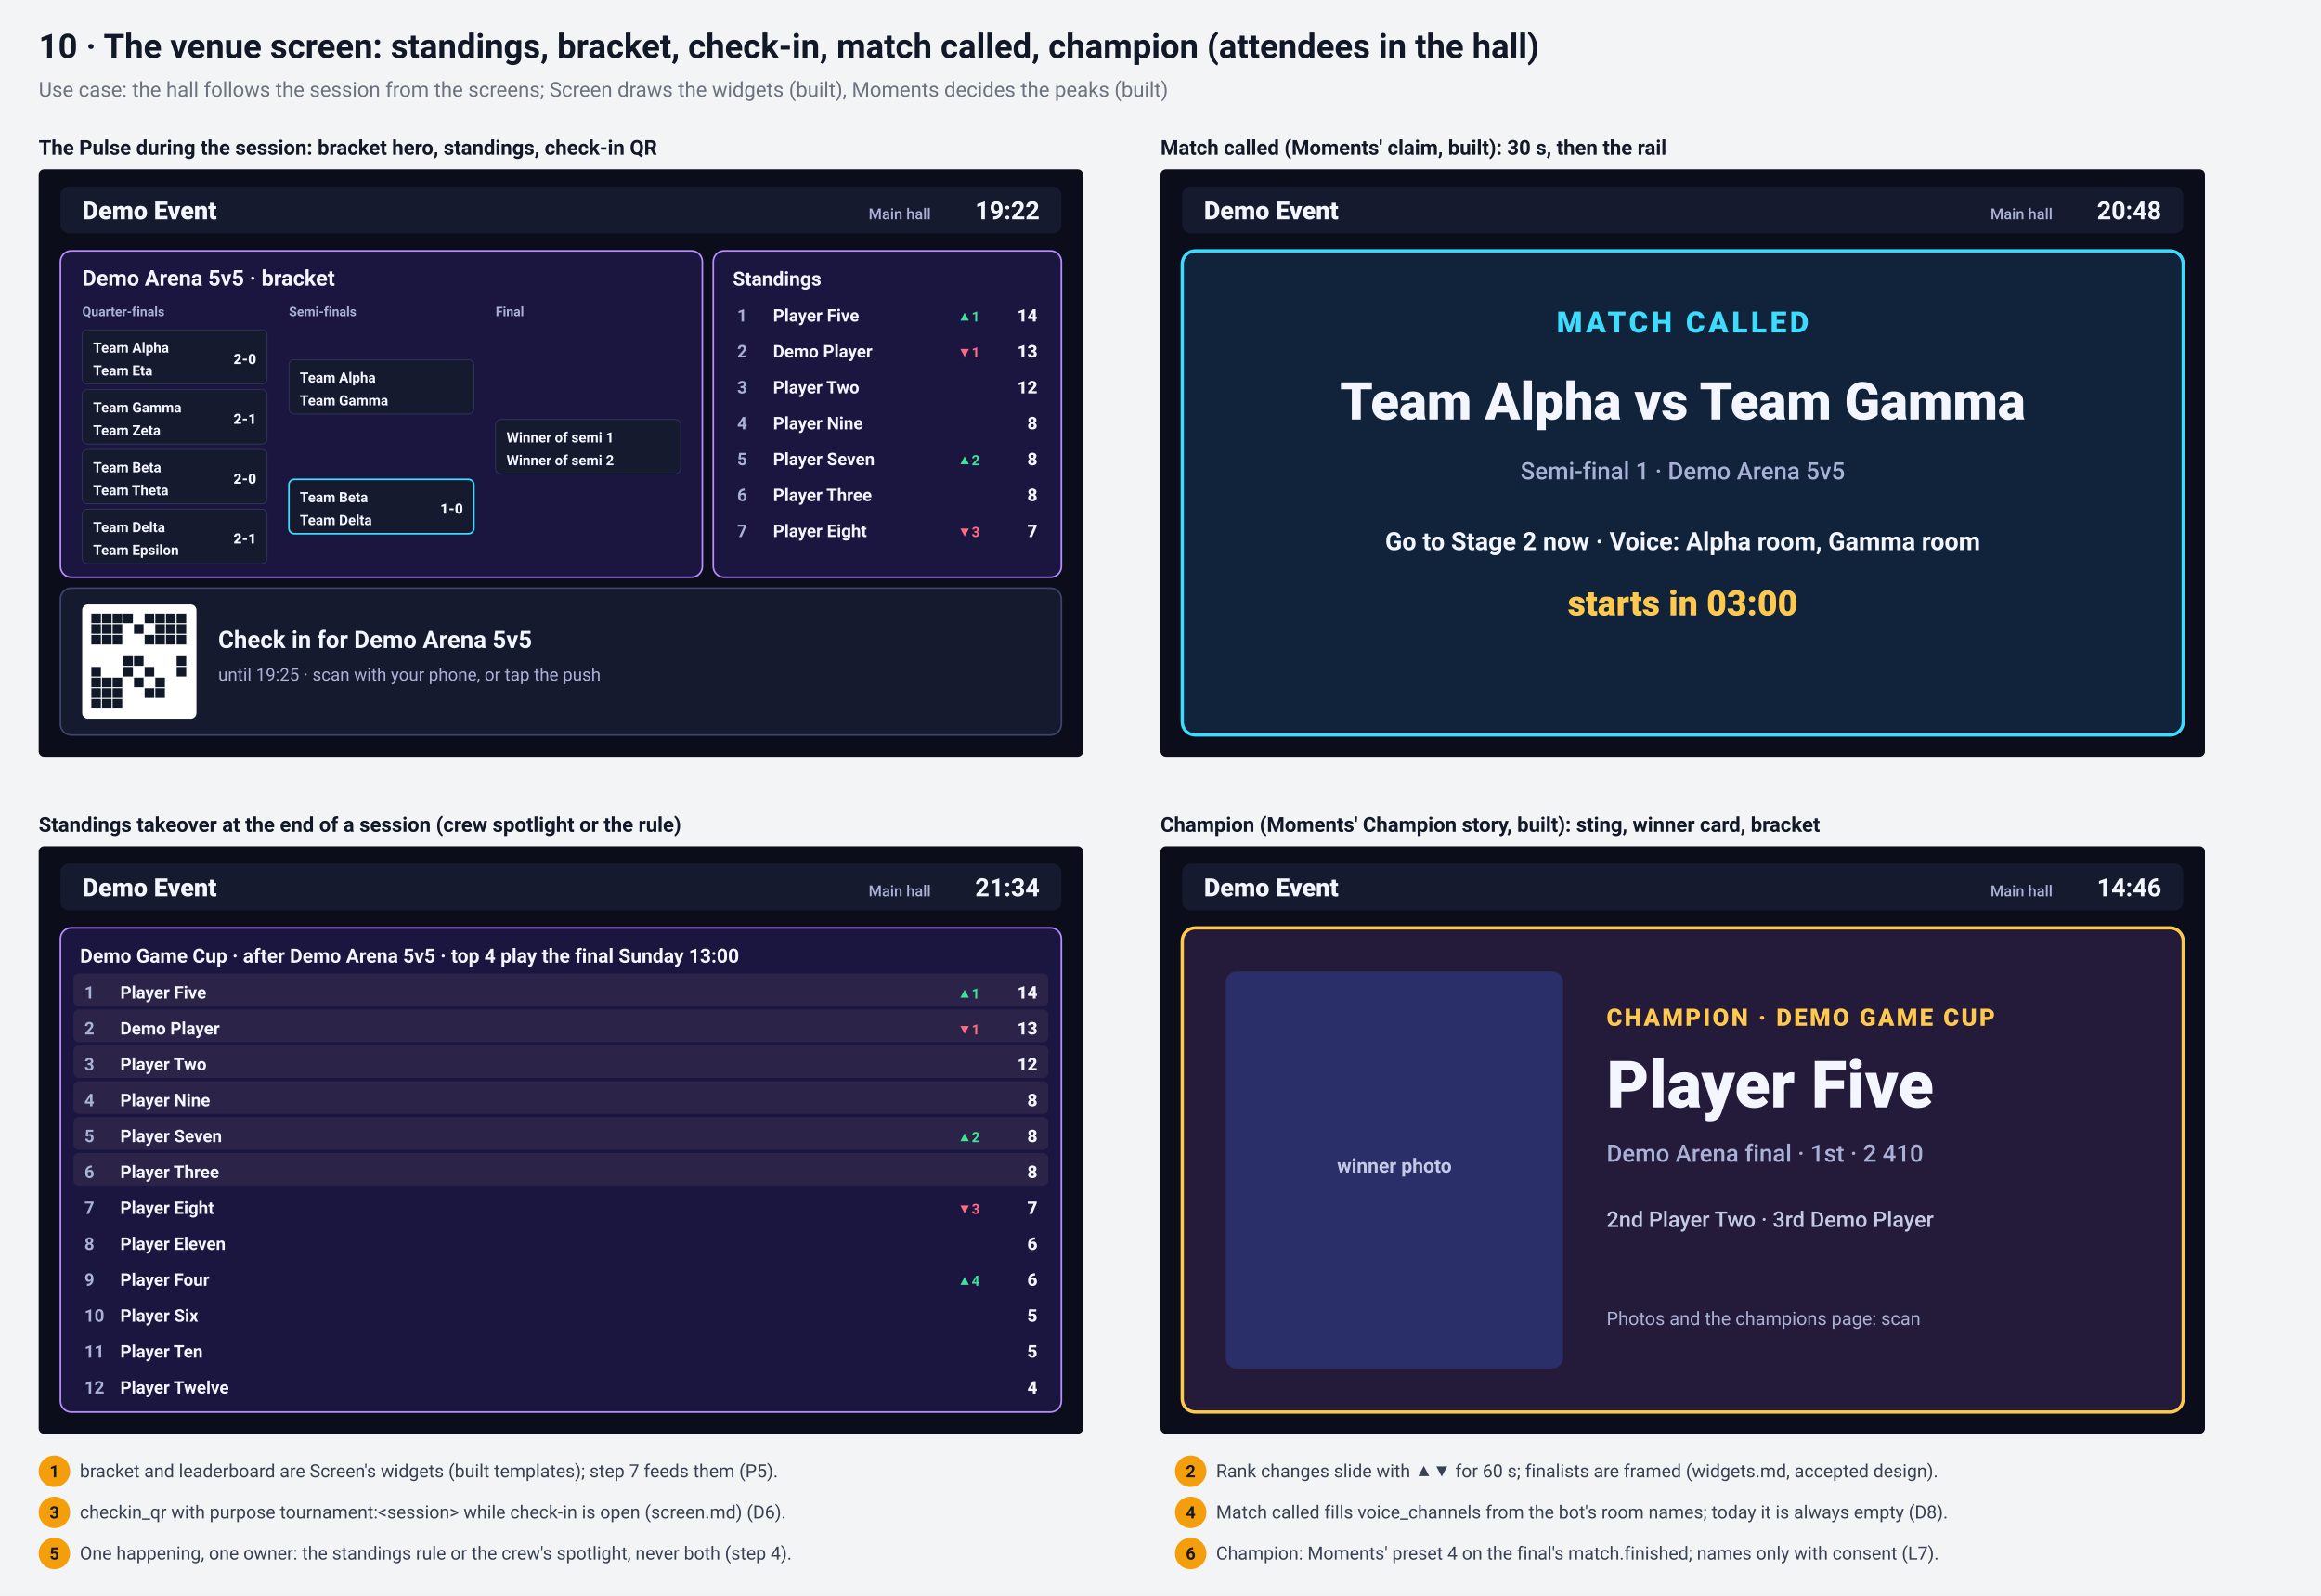
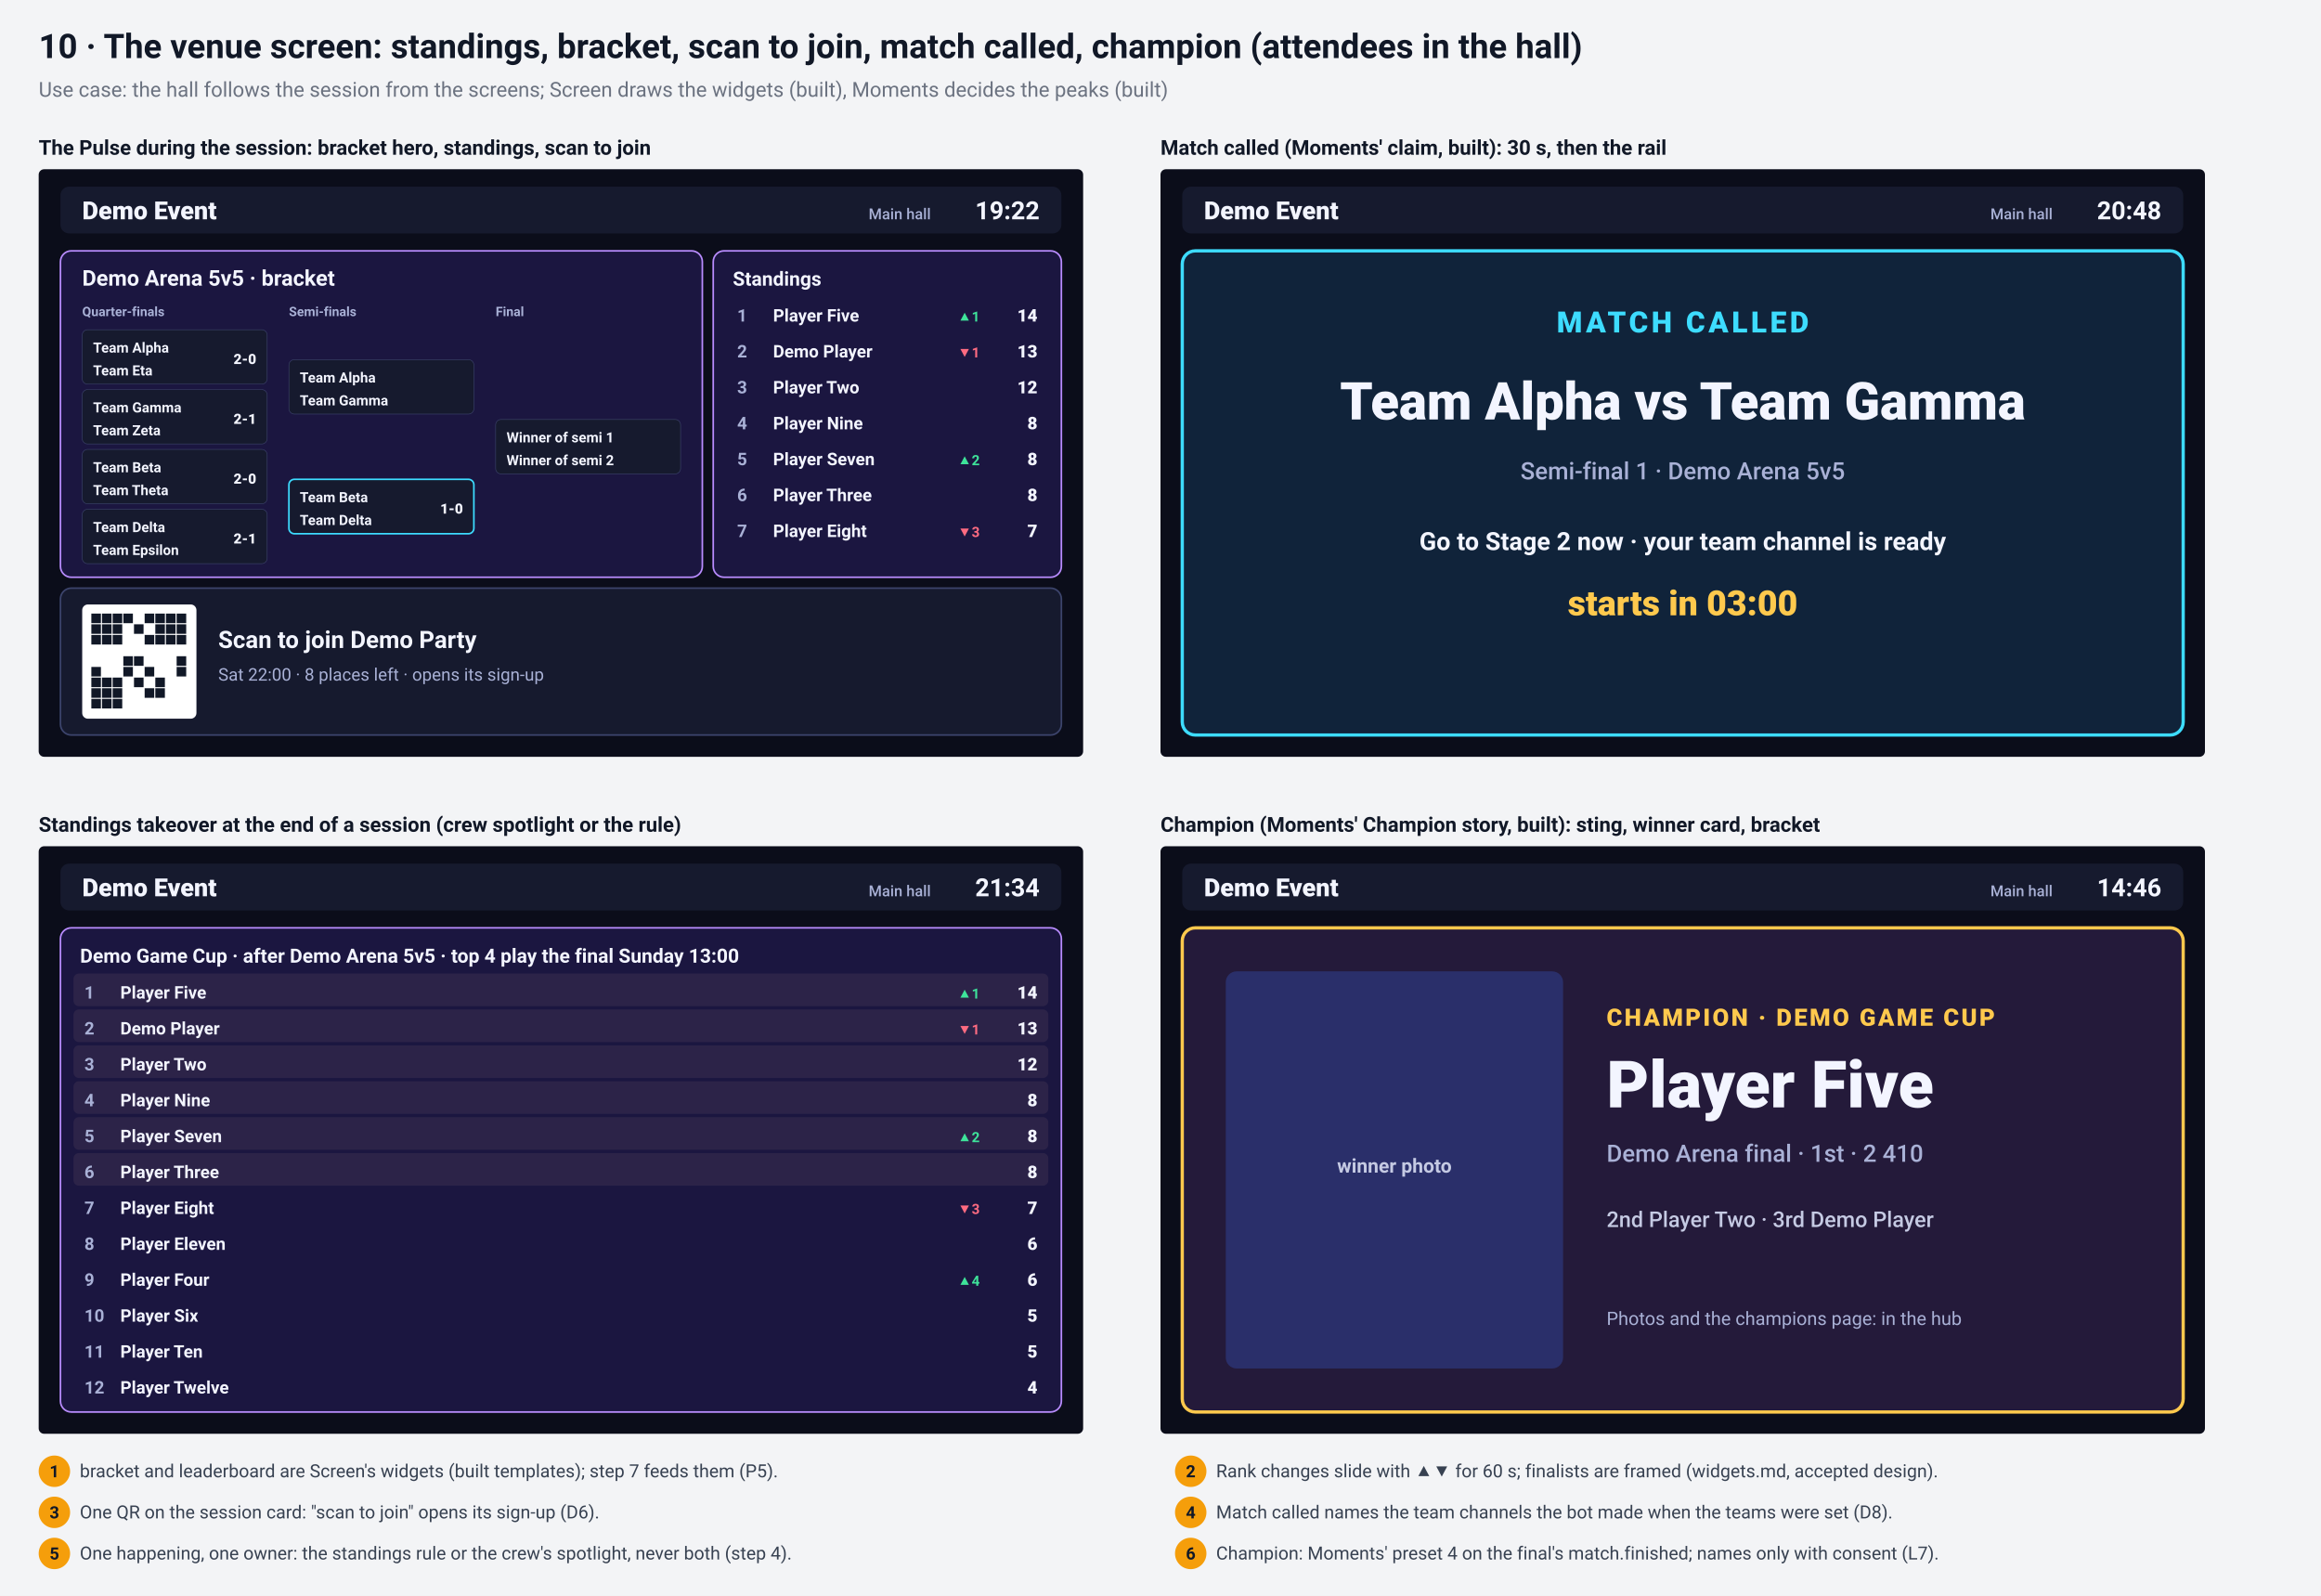
<svg xmlns="http://www.w3.org/2000/svg" viewBox="0 0 1920 1320" width="1920" height="1320" font-family="system-ui, -apple-system, 'Segoe UI', Roboto, Helvetica, Arial, sans-serif">
  <defs>
    <marker id="ah" viewBox="0 0 10 10" refX="9" refY="5" markerWidth="8" markerHeight="8" orient="auto-start-reverse">
      <path d="M0,0 L10,5 L0,10 z" fill="#6b7280" />
    </marker>
  </defs>
  <rect x="0.0" y="0.0" width="1920.0" height="1320.0" rx="0" fill="#f3f4f6" />
-   <text x="32.0" y="48.0" font-size="28" fill="#111827" font-weight="700" text-anchor="start" data-box="32.0 1888.0">10 · The venue screen: standings, bracket, check-in, match called, champion (attendees in the hall)</text>
+   <text x="32.0" y="48.0" font-size="28" fill="#111827" font-weight="700" text-anchor="start" data-box="32.0 1888.0">10 · The venue screen: standings, bracket, scan to join, match called, champion (attendees in the hall)</text>
  <text x="32.0" y="80.0" font-size="17" fill="#6b7280" font-weight="400" text-anchor="start" data-box="32.0 1888.0">Use case: the hall follows the session from the screens; Screen draws the widgets (built), Moments decides the peaks (built)</text>
-   <text x="32.0" y="128.0" font-size="17" fill="#111827" font-weight="700" text-anchor="start" data-box="32.0 896.0">The Pulse during the session: bracket hero, standings, check-in QR</text>
+   <text x="32.0" y="128.0" font-size="17" fill="#111827" font-weight="700" text-anchor="start" data-box="32.0 896.0">The Pulse during the session: bracket hero, standings, scan to join</text>
  <defs>
    <clipPath id="c1">
      <rect x="0" y="0" width="1920" height="1080" rx="10" />
    </clipPath>
  </defs>
  <g transform="translate(32.0,140.0) scale(0.45)">
    <g clip-path="url(#c1)">
      <rect x="0.0" y="0.0" width="1920.0" height="1080.0" rx="0" fill="#0b0d1a" />
      <rect x="40.0" y="32.0" width="1840.0" height="86.0" rx="16" fill="#161a2e" />
      <text x="80.0" y="92.0" font-size="46" fill="#f3f5ff" font-weight="800" text-anchor="start">Demo Event</text>
      <text x="1840.0" y="92.0" font-size="46" fill="#f3f5ff" font-weight="700" text-anchor="end">19:22</text>
      <text x="1640.0" y="92.0" font-size="28" fill="#a9b1d6" font-weight="500" text-anchor="end">Main hall</text>
      <rect x="40.0" y="150.0" width="1180.0" height="600.0" rx="20" fill="#1b1640" stroke="#b98cff" stroke-width="3" />
      <text x="80.0" y="214.0" font-size="40" fill="#f3f5ff" font-weight="700" text-anchor="start">Demo Arena 5v5 · bracket</text>
      <text x="80.0" y="270.0" font-size="24" fill="#a9b1d6" font-weight="600" text-anchor="start">Quarter-finals</text>
      <rect x="80.0" y="295.0" width="340.0" height="100.0" rx="10" fill="#161a2e" stroke="#3c446c" stroke-width="1" />
      <text x="100.0" y="337.0" font-size="26" fill="#f3f5ff" font-weight="600" text-anchor="start" data-box="100.0 360.0">Team Alpha</text>
      <text x="100.0" y="379.0" font-size="26" fill="#f3f5ff" font-weight="600" text-anchor="start" data-box="100.0 360.0">Team Eta</text>
      <text x="400.0" y="358.0" font-size="26" fill="#f3f5ff" font-weight="800" text-anchor="end">2-0</text>
      <rect x="80.0" y="405.0" width="340.0" height="100.0" rx="10" fill="#161a2e" stroke="#3c446c" stroke-width="1" />
      <text x="100.0" y="447.0" font-size="26" fill="#f3f5ff" font-weight="600" text-anchor="start" data-box="100.0 360.0">Team Gamma</text>
      <text x="100.0" y="489.0" font-size="26" fill="#f3f5ff" font-weight="600" text-anchor="start" data-box="100.0 360.0">Team Zeta</text>
      <text x="400.0" y="468.0" font-size="26" fill="#f3f5ff" font-weight="800" text-anchor="end">2-1</text>
      <rect x="80.0" y="515.0" width="340.0" height="100.0" rx="10" fill="#161a2e" stroke="#3c446c" stroke-width="1" />
      <text x="100.0" y="557.0" font-size="26" fill="#f3f5ff" font-weight="600" text-anchor="start" data-box="100.0 360.0">Team Beta</text>
      <text x="100.0" y="599.0" font-size="26" fill="#f3f5ff" font-weight="600" text-anchor="start" data-box="100.0 360.0">Team Theta</text>
      <text x="400.0" y="578.0" font-size="26" fill="#f3f5ff" font-weight="800" text-anchor="end">2-0</text>
      <rect x="80.0" y="625.0" width="340.0" height="100.0" rx="10" fill="#161a2e" stroke="#3c446c" stroke-width="1" />
      <text x="100.0" y="667.0" font-size="26" fill="#f3f5ff" font-weight="600" text-anchor="start" data-box="100.0 360.0">Team Delta</text>
      <text x="100.0" y="709.0" font-size="26" fill="#f3f5ff" font-weight="600" text-anchor="start" data-box="100.0 360.0">Team Epsilon</text>
      <text x="400.0" y="688.0" font-size="26" fill="#f3f5ff" font-weight="800" text-anchor="end">2-1</text>
      <text x="460.0" y="270.0" font-size="24" fill="#a9b1d6" font-weight="600" text-anchor="start">Semi-finals</text>
      <rect x="460.0" y="350.0" width="340.0" height="100.0" rx="10" fill="#161a2e" stroke="#3c446c" stroke-width="1" />
      <text x="480.0" y="392.0" font-size="26" fill="#f3f5ff" font-weight="600" text-anchor="start" data-box="480.0 740.0">Team Alpha</text>
      <text x="480.0" y="434.0" font-size="26" fill="#f3f5ff" font-weight="600" text-anchor="start" data-box="480.0 740.0">Team Gamma</text>
      <rect x="460.0" y="570.0" width="340.0" height="100.0" rx="10" fill="#161a2e" stroke="#3ddcff" stroke-width="3" />
      <text x="480.0" y="612.0" font-size="26" fill="#f3f5ff" font-weight="600" text-anchor="start" data-box="480.0 740.0">Team Beta</text>
      <text x="480.0" y="654.0" font-size="26" fill="#f3f5ff" font-weight="600" text-anchor="start" data-box="480.0 740.0">Team Delta</text>
      <text x="780.0" y="633.0" font-size="26" fill="#f3f5ff" font-weight="800" text-anchor="end">1-0</text>
      <text x="840.0" y="270.0" font-size="24" fill="#a9b1d6" font-weight="600" text-anchor="start">Final</text>
      <rect x="840.0" y="460.0" width="340.0" height="100.0" rx="10" fill="#161a2e" stroke="#3c446c" stroke-width="1" />
      <text x="860.0" y="502.0" font-size="26" fill="#f3f5ff" font-weight="600" text-anchor="start" data-box="860.0 1120.0">Winner of semi 1</text>
      <text x="860.0" y="544.0" font-size="26" fill="#f3f5ff" font-weight="600" text-anchor="start" data-box="860.0 1120.0">Winner of semi 2</text>
      <rect x="1240.0" y="150.0" width="640.0" height="600.0" rx="20" fill="#1b1640" stroke="#b98cff" stroke-width="3" />
      <text x="1276.0" y="214.0" font-size="36" fill="#f3f5ff" font-weight="700" text-anchor="start" data-box="1276.0 1844.0">Standings</text>
      <text x="1284.0" y="280.0" font-size="32" fill="#a9b1d6" font-weight="700" text-anchor="start">1</text>
      <text x="1350.0" y="280.0" font-size="32" fill="#f3f5ff" font-weight="600" text-anchor="start" data-box="1350.0 1660.0">Player Five</text>
      <text x="1730.0" y="280.0" font-size="26" fill="#3ee39a" font-weight="700" text-anchor="end">▲1</text>
      <text x="1836.0" y="280.0" font-size="32" fill="#f3f5ff" font-weight="800" text-anchor="end">14</text>
      <text x="1284.0" y="346.0" font-size="32" fill="#a9b1d6" font-weight="700" text-anchor="start">2</text>
      <text x="1350.0" y="346.0" font-size="32" fill="#f3f5ff" font-weight="600" text-anchor="start" data-box="1350.0 1660.0">Demo Player</text>
      <text x="1730.0" y="346.0" font-size="26" fill="#ff6b81" font-weight="700" text-anchor="end">▼1</text>
      <text x="1836.0" y="346.0" font-size="32" fill="#f3f5ff" font-weight="800" text-anchor="end">13</text>
      <text x="1284.0" y="412.0" font-size="32" fill="#a9b1d6" font-weight="700" text-anchor="start">3</text>
      <text x="1350.0" y="412.0" font-size="32" fill="#f3f5ff" font-weight="600" text-anchor="start" data-box="1350.0 1660.0">Player Two</text>
      <text x="1836.0" y="412.0" font-size="32" fill="#f3f5ff" font-weight="800" text-anchor="end">12</text>
      <text x="1284.0" y="478.0" font-size="32" fill="#a9b1d6" font-weight="700" text-anchor="start">4</text>
      <text x="1350.0" y="478.0" font-size="32" fill="#f3f5ff" font-weight="600" text-anchor="start" data-box="1350.0 1660.0">Player Nine</text>
      <text x="1836.0" y="478.0" font-size="32" fill="#f3f5ff" font-weight="800" text-anchor="end">8</text>
      <text x="1284.0" y="544.0" font-size="32" fill="#a9b1d6" font-weight="700" text-anchor="start">5</text>
      <text x="1350.0" y="544.0" font-size="32" fill="#f3f5ff" font-weight="600" text-anchor="start" data-box="1350.0 1660.0">Player Seven</text>
      <text x="1730.0" y="544.0" font-size="26" fill="#3ee39a" font-weight="700" text-anchor="end">▲2</text>
      <text x="1836.0" y="544.0" font-size="32" fill="#f3f5ff" font-weight="800" text-anchor="end">8</text>
      <text x="1284.0" y="610.0" font-size="32" fill="#a9b1d6" font-weight="700" text-anchor="start">6</text>
      <text x="1350.0" y="610.0" font-size="32" fill="#f3f5ff" font-weight="600" text-anchor="start" data-box="1350.0 1660.0">Player Three</text>
      <text x="1836.0" y="610.0" font-size="32" fill="#f3f5ff" font-weight="800" text-anchor="end">8</text>
      <text x="1284.0" y="676.0" font-size="32" fill="#a9b1d6" font-weight="700" text-anchor="start">7</text>
      <text x="1350.0" y="676.0" font-size="32" fill="#f3f5ff" font-weight="600" text-anchor="start" data-box="1350.0 1660.0">Player Eight</text>
      <text x="1730.0" y="676.0" font-size="26" fill="#ff6b81" font-weight="700" text-anchor="end">▼3</text>
      <text x="1836.0" y="676.0" font-size="32" fill="#f3f5ff" font-weight="800" text-anchor="end">7</text>
      <rect x="40.0" y="770.0" width="1840.0" height="270.0" rx="20" fill="#161a2e" stroke="#3c446c" stroke-width="3" />
      <rect x="80.0" y="800.0" width="210.0" height="210.0" rx="10.5" fill="#ffffff" />
      <rect x="96.8" y="816.8" width="17.6" height="17.6" rx="0" fill="#111827" />
      <rect x="96.8" y="836.4" width="17.6" height="17.6" rx="0" fill="#111827" />
      <rect x="96.8" y="856.0" width="17.6" height="17.6" rx="0" fill="#111827" />
      <rect x="96.8" y="914.8" width="17.6" height="17.6" rx="0" fill="#111827" />
      <rect x="96.8" y="934.4" width="17.6" height="17.6" rx="0" fill="#111827" />
      <rect x="96.8" y="954.0" width="17.6" height="17.6" rx="0" fill="#111827" />
      <rect x="96.8" y="973.6" width="17.6" height="17.6" rx="0" fill="#111827" />
      <rect x="116.4" y="816.8" width="17.6" height="17.6" rx="0" fill="#111827" />
      <rect x="116.4" y="836.4" width="17.6" height="17.6" rx="0" fill="#111827" />
      <rect x="116.4" y="856.0" width="17.6" height="17.6" rx="0" fill="#111827" />
      <rect x="116.4" y="934.4" width="17.6" height="17.6" rx="0" fill="#111827" />
      <rect x="116.4" y="954.0" width="17.6" height="17.6" rx="0" fill="#111827" />
      <rect x="116.4" y="973.6" width="17.6" height="17.6" rx="0" fill="#111827" />
      <rect x="136.0" y="816.8" width="17.6" height="17.6" rx="0" fill="#111827" />
      <rect x="136.0" y="836.4" width="17.6" height="17.6" rx="0" fill="#111827" />
      <rect x="136.0" y="856.0" width="17.6" height="17.6" rx="0" fill="#111827" />
      <rect x="136.0" y="934.4" width="17.6" height="17.6" rx="0" fill="#111827" />
      <rect x="136.0" y="954.0" width="17.6" height="17.6" rx="0" fill="#111827" />
      <rect x="136.0" y="973.6" width="17.6" height="17.6" rx="0" fill="#111827" />
      <rect x="155.6" y="816.8" width="17.6" height="17.6" rx="0" fill="#111827" />
      <rect x="155.6" y="895.2" width="17.6" height="17.6" rx="0" fill="#111827" />
      <rect x="155.6" y="914.8" width="17.6" height="17.6" rx="0" fill="#111827" />
      <rect x="175.2" y="836.4" width="17.6" height="17.6" rx="0" fill="#111827" />
      <rect x="175.2" y="895.2" width="17.6" height="17.6" rx="0" fill="#111827" />
      <rect x="175.2" y="934.4" width="17.6" height="17.6" rx="0" fill="#111827" />
      <rect x="194.8" y="816.8" width="17.6" height="17.6" rx="0" fill="#111827" />
      <rect x="194.8" y="856.0" width="17.6" height="17.6" rx="0" fill="#111827" />
      <rect x="194.8" y="914.8" width="17.6" height="17.6" rx="0" fill="#111827" />
      <rect x="194.8" y="954.0" width="17.6" height="17.6" rx="0" fill="#111827" />
      <rect x="214.4" y="816.8" width="17.6" height="17.6" rx="0" fill="#111827" />
      <rect x="214.4" y="836.4" width="17.6" height="17.6" rx="0" fill="#111827" />
      <rect x="214.4" y="856.0" width="17.6" height="17.6" rx="0" fill="#111827" />
      <rect x="214.4" y="934.4" width="17.6" height="17.6" rx="0" fill="#111827" />
      <rect x="214.4" y="954.0" width="17.6" height="17.6" rx="0" fill="#111827" />
      <rect x="234.0" y="816.8" width="17.6" height="17.6" rx="0" fill="#111827" />
      <rect x="234.0" y="836.4" width="17.6" height="17.6" rx="0" fill="#111827" />
      <rect x="234.0" y="856.0" width="17.6" height="17.6" rx="0" fill="#111827" />
      <rect x="253.6" y="816.8" width="17.6" height="17.6" rx="0" fill="#111827" />
      <rect x="253.6" y="836.4" width="17.6" height="17.6" rx="0" fill="#111827" />
      <rect x="253.6" y="856.0" width="17.6" height="17.6" rx="0" fill="#111827" />
      <rect x="253.6" y="895.2" width="17.6" height="17.6" rx="0" fill="#111827" />
      <rect x="253.6" y="914.8" width="17.6" height="17.6" rx="0" fill="#111827" />
-       <text x="330.0" y="880.0" font-size="44" fill="#f3f5ff" font-weight="700" text-anchor="start">Check in for Demo Arena 5v5</text>
-       <text x="330.0" y="940.0" font-size="32" fill="#a9b1d6" font-weight="400" text-anchor="start">until 19:25 · scan with your phone, or tap the push</text>
+       <text x="330.0" y="880.0" font-size="44" fill="#f3f5ff" font-weight="700" text-anchor="start">Scan to join Demo Party</text>
+       <text x="330.0" y="940.0" font-size="32" fill="#a9b1d6" font-weight="400" text-anchor="start">Sat 22:00 · 8 places left · opens its sign-up</text>
    </g>
  </g>
  <text x="960.0" y="128.0" font-size="17" fill="#111827" font-weight="700" text-anchor="start" data-box="960.0 1824.0">Match called (Moments' claim, built): 30 s, then the rail</text>
  <defs>
    <clipPath id="c2">
      <rect x="0" y="0" width="1920" height="1080" rx="10" />
    </clipPath>
  </defs>
  <g transform="translate(960.0,140.0) scale(0.45)">
    <g clip-path="url(#c2)">
      <rect x="0.0" y="0.0" width="1920.0" height="1080.0" rx="0" fill="#0b0d1a" />
      <rect x="40.0" y="32.0" width="1840.0" height="86.0" rx="16" fill="#161a2e" />
      <text x="80.0" y="92.0" font-size="46" fill="#f3f5ff" font-weight="800" text-anchor="start">Demo Event</text>
      <text x="1840.0" y="92.0" font-size="46" fill="#f3f5ff" font-weight="700" text-anchor="end">20:48</text>
      <text x="1640.0" y="92.0" font-size="28" fill="#a9b1d6" font-weight="500" text-anchor="end">Main hall</text>
      <rect x="40.0" y="150.0" width="1840.0" height="890.0" rx="24" fill="#10233a" stroke="#3ddcff" stroke-width="6" />
      <text x="960.0" y="300.0" font-size="54" fill="#3ddcff" font-weight="800" text-anchor="middle" letter-spacing="6">MATCH CALLED</text>
      <text x="960.0" y="460.0" font-size="96" fill="#f3f5ff" font-weight="800" text-anchor="middle">Team Alpha  vs  Team Gamma</text>
      <text x="960.0" y="570.0" font-size="44" fill="#a9b1d6" font-weight="500" text-anchor="middle">Semi-final 1 · Demo Arena 5v5</text>
-       <text x="960.0" y="700.0" font-size="46" fill="#f3f5ff" font-weight="600" text-anchor="middle">Go to Stage 2 now · Voice: Alpha room, Gamma room</text>
+       <text x="960.0" y="700.0" font-size="46" fill="#f3f5ff" font-weight="600" text-anchor="middle">Go to Stage 2 now · your team channel is ready</text>
      <text x="960.0" y="820.0" font-size="64" fill="#ffc94d" font-weight="800" text-anchor="middle">starts in 03:00</text>
    </g>
  </g>
  <text x="32.0" y="688.0" font-size="17" fill="#111827" font-weight="700" text-anchor="start" data-box="32.0 896.0">Standings takeover at the end of a session (crew spotlight or the rule)</text>
  <defs>
    <clipPath id="c3">
      <rect x="0" y="0" width="1920" height="1080" rx="10" />
    </clipPath>
  </defs>
  <g transform="translate(32.0,700.0) scale(0.45)">
    <g clip-path="url(#c3)">
      <rect x="0.0" y="0.0" width="1920.0" height="1080.0" rx="0" fill="#0b0d1a" />
      <rect x="40.0" y="32.0" width="1840.0" height="86.0" rx="16" fill="#161a2e" />
      <text x="80.0" y="92.0" font-size="46" fill="#f3f5ff" font-weight="800" text-anchor="start">Demo Event</text>
      <text x="1840.0" y="92.0" font-size="46" fill="#f3f5ff" font-weight="700" text-anchor="end">21:34</text>
      <text x="1640.0" y="92.0" font-size="28" fill="#a9b1d6" font-weight="500" text-anchor="end">Main hall</text>
      <rect x="40.0" y="150.0" width="1840.0" height="890.0" rx="20" fill="#1b1640" stroke="#b98cff" stroke-width="3" />
      <text x="76.0" y="214.0" font-size="36" fill="#f3f5ff" font-weight="700" text-anchor="start" data-box="76.0 1844.0">Demo Game Cup · after Demo Arena 5v5 · top 4 play the final Sunday 13:00</text>
      <rect x="64.0" y="234.0" width="1792.0" height="60.0" rx="10" fill="#2c2348" />
      <text x="84.0" y="280.0" font-size="32" fill="#a9b1d6" font-weight="700" text-anchor="start">1</text>
      <text x="150.0" y="280.0" font-size="32" fill="#f3f5ff" font-weight="600" text-anchor="start" data-box="150.0 1660.0">Player Five</text>
      <text x="1730.0" y="280.0" font-size="26" fill="#3ee39a" font-weight="700" text-anchor="end">▲1</text>
      <text x="1836.0" y="280.0" font-size="32" fill="#f3f5ff" font-weight="800" text-anchor="end">14</text>
      <rect x="64.0" y="300.0" width="1792.0" height="60.0" rx="10" fill="#2c2348" />
      <text x="84.0" y="346.0" font-size="32" fill="#a9b1d6" font-weight="700" text-anchor="start">2</text>
      <text x="150.0" y="346.0" font-size="32" fill="#f3f5ff" font-weight="600" text-anchor="start" data-box="150.0 1660.0">Demo Player</text>
      <text x="1730.0" y="346.0" font-size="26" fill="#ff6b81" font-weight="700" text-anchor="end">▼1</text>
      <text x="1836.0" y="346.0" font-size="32" fill="#f3f5ff" font-weight="800" text-anchor="end">13</text>
      <rect x="64.0" y="366.0" width="1792.0" height="60.0" rx="10" fill="#2c2348" />
      <text x="84.0" y="412.0" font-size="32" fill="#a9b1d6" font-weight="700" text-anchor="start">3</text>
      <text x="150.0" y="412.0" font-size="32" fill="#f3f5ff" font-weight="600" text-anchor="start" data-box="150.0 1660.0">Player Two</text>
      <text x="1836.0" y="412.0" font-size="32" fill="#f3f5ff" font-weight="800" text-anchor="end">12</text>
      <rect x="64.0" y="432.0" width="1792.0" height="60.0" rx="10" fill="#2c2348" />
      <text x="84.0" y="478.0" font-size="32" fill="#a9b1d6" font-weight="700" text-anchor="start">4</text>
      <text x="150.0" y="478.0" font-size="32" fill="#f3f5ff" font-weight="600" text-anchor="start" data-box="150.0 1660.0">Player Nine</text>
      <text x="1836.0" y="478.0" font-size="32" fill="#f3f5ff" font-weight="800" text-anchor="end">8</text>
      <rect x="64.0" y="498.0" width="1792.0" height="60.0" rx="10" fill="#2c2348" />
      <text x="84.0" y="544.0" font-size="32" fill="#a9b1d6" font-weight="700" text-anchor="start">5</text>
      <text x="150.0" y="544.0" font-size="32" fill="#f3f5ff" font-weight="600" text-anchor="start" data-box="150.0 1660.0">Player Seven</text>
      <text x="1730.0" y="544.0" font-size="26" fill="#3ee39a" font-weight="700" text-anchor="end">▲2</text>
      <text x="1836.0" y="544.0" font-size="32" fill="#f3f5ff" font-weight="800" text-anchor="end">8</text>
      <rect x="64.0" y="564.0" width="1792.0" height="60.0" rx="10" fill="#2c2348" />
      <text x="84.0" y="610.0" font-size="32" fill="#a9b1d6" font-weight="700" text-anchor="start">6</text>
      <text x="150.0" y="610.0" font-size="32" fill="#f3f5ff" font-weight="600" text-anchor="start" data-box="150.0 1660.0">Player Three</text>
      <text x="1836.0" y="610.0" font-size="32" fill="#f3f5ff" font-weight="800" text-anchor="end">8</text>
      <text x="84.0" y="676.0" font-size="32" fill="#a9b1d6" font-weight="700" text-anchor="start">7</text>
      <text x="150.0" y="676.0" font-size="32" fill="#f3f5ff" font-weight="600" text-anchor="start" data-box="150.0 1660.0">Player Eight</text>
      <text x="1730.0" y="676.0" font-size="26" fill="#ff6b81" font-weight="700" text-anchor="end">▼3</text>
      <text x="1836.0" y="676.0" font-size="32" fill="#f3f5ff" font-weight="800" text-anchor="end">7</text>
      <text x="84.0" y="742.0" font-size="32" fill="#a9b1d6" font-weight="700" text-anchor="start">8</text>
      <text x="150.0" y="742.0" font-size="32" fill="#f3f5ff" font-weight="600" text-anchor="start" data-box="150.0 1660.0">Player Eleven</text>
      <text x="1836.0" y="742.0" font-size="32" fill="#f3f5ff" font-weight="800" text-anchor="end">6</text>
      <text x="84.0" y="808.0" font-size="32" fill="#a9b1d6" font-weight="700" text-anchor="start">9</text>
      <text x="150.0" y="808.0" font-size="32" fill="#f3f5ff" font-weight="600" text-anchor="start" data-box="150.0 1660.0">Player Four</text>
      <text x="1730.0" y="808.0" font-size="26" fill="#3ee39a" font-weight="700" text-anchor="end">▲4</text>
      <text x="1836.0" y="808.0" font-size="32" fill="#f3f5ff" font-weight="800" text-anchor="end">6</text>
      <text x="84.0" y="874.0" font-size="32" fill="#a9b1d6" font-weight="700" text-anchor="start">10</text>
      <text x="150.0" y="874.0" font-size="32" fill="#f3f5ff" font-weight="600" text-anchor="start" data-box="150.0 1660.0">Player Six</text>
      <text x="1836.0" y="874.0" font-size="32" fill="#f3f5ff" font-weight="800" text-anchor="end">5</text>
      <text x="84.0" y="940.0" font-size="32" fill="#a9b1d6" font-weight="700" text-anchor="start">11</text>
      <text x="150.0" y="940.0" font-size="32" fill="#f3f5ff" font-weight="600" text-anchor="start" data-box="150.0 1660.0">Player Ten</text>
      <text x="1836.0" y="940.0" font-size="32" fill="#f3f5ff" font-weight="800" text-anchor="end">5</text>
      <text x="84.0" y="1006.0" font-size="32" fill="#a9b1d6" font-weight="700" text-anchor="start">12</text>
      <text x="150.0" y="1006.0" font-size="32" fill="#f3f5ff" font-weight="600" text-anchor="start" data-box="150.0 1660.0">Player Twelve</text>
      <text x="1836.0" y="1006.0" font-size="32" fill="#f3f5ff" font-weight="800" text-anchor="end">4</text>
    </g>
  </g>
  <text x="960.0" y="688.0" font-size="17" fill="#111827" font-weight="700" text-anchor="start" data-box="960.0 1824.0">Champion (Moments' Champion story, built): sting, winner card, bracket</text>
  <defs>
    <clipPath id="c4">
      <rect x="0" y="0" width="1920" height="1080" rx="10" />
    </clipPath>
  </defs>
  <g transform="translate(960.0,700.0) scale(0.45)">
    <g clip-path="url(#c4)">
      <rect x="0.0" y="0.0" width="1920.0" height="1080.0" rx="0" fill="#0b0d1a" />
      <rect x="40.0" y="32.0" width="1840.0" height="86.0" rx="16" fill="#161a2e" />
      <text x="80.0" y="92.0" font-size="46" fill="#f3f5ff" font-weight="800" text-anchor="start">Demo Event</text>
      <text x="1840.0" y="92.0" font-size="46" fill="#f3f5ff" font-weight="700" text-anchor="end">14:46</text>
      <text x="1640.0" y="92.0" font-size="28" fill="#a9b1d6" font-weight="500" text-anchor="end">Main hall</text>
      <rect x="40.0" y="150.0" width="1840.0" height="890.0" rx="24" fill="#241a3a" stroke="#ffc94d" stroke-width="6" />
      <rect x="120.0" y="230.0" width="620.0" height="730.0" rx="20" fill="#2a2f6a" />
      <text x="430.0" y="600.0" font-size="36" fill="#c5cae3" font-weight="600" text-anchor="middle">winner photo</text>
      <text x="820.0" y="330.0" font-size="44" fill="#ffc94d" font-weight="800" text-anchor="start" letter-spacing="4">CHAMPION · DEMO GAME CUP</text>
      <text x="820.0" y="480.0" font-size="120" fill="#f3f5ff" font-weight="800" text-anchor="start">Player Five</text>
      <text x="820.0" y="580.0" font-size="44" fill="#a9b1d6" font-weight="500" text-anchor="start">Demo Arena final · 1st · 2 410</text>
      <text x="820.0" y="700.0" font-size="40" fill="#c5cae3" font-weight="500" text-anchor="start">2nd Player Two · 3rd Demo Player</text>
-       <text x="820.0" y="880.0" font-size="34" fill="#a9b1d6" font-weight="400" text-anchor="start">Photos and the champions page: scan</text>
+       <text x="820.0" y="880.0" font-size="34" fill="#a9b1d6" font-weight="400" text-anchor="start">Photos and the champions page: in the hub</text>
    </g>
  </g>
  <circle cx="45.0" cy="1217.0" r="13" fill="#f59e0b" />
  <text x="45.0" y="1222.0" font-size="14" fill="#111827" font-weight="700" text-anchor="middle">1</text>
  <text x="66.0" y="1222.0" font-size="15" fill="#374151" font-weight="400" text-anchor="start" data-box="66.0 932.0">bracket and leaderboard are Screen's widgets (built templates); step 7 feeds them (P5).</text>
  <circle cx="985.0" cy="1217.0" r="13" fill="#f59e0b" />
  <text x="985.0" y="1222.0" font-size="14" fill="#111827" font-weight="700" text-anchor="middle">2</text>
  <text x="1006.0" y="1222.0" font-size="15" fill="#374151" font-weight="400" text-anchor="start" data-box="1006.0 1872.0">Rank changes slide with ▲▼ for 60 s; finalists are framed (widgets.md, accepted design).</text>
  <circle cx="45.0" cy="1251.0" r="13" fill="#f59e0b" />
  <text x="45.0" y="1256.0" font-size="14" fill="#111827" font-weight="700" text-anchor="middle">3</text>
-   <text x="66.0" y="1256.0" font-size="15" fill="#374151" font-weight="400" text-anchor="start" data-box="66.0 932.0">checkin_qr with purpose tournament:&lt;session&gt; while check-in is open (screen.md) (D6).</text>
+   <text x="66.0" y="1256.0" font-size="15" fill="#374151" font-weight="400" text-anchor="start" data-box="66.0 932.0">One QR on the session card: "scan to join" opens its sign-up (D6).</text>
  <circle cx="985.0" cy="1251.0" r="13" fill="#f59e0b" />
  <text x="985.0" y="1256.0" font-size="14" fill="#111827" font-weight="700" text-anchor="middle">4</text>
-   <text x="1006.0" y="1256.0" font-size="15" fill="#374151" font-weight="400" text-anchor="start" data-box="1006.0 1872.0">Match called fills voice_channels from the bot's room names; today it is always empty (D8).</text>
+   <text x="1006.0" y="1256.0" font-size="15" fill="#374151" font-weight="400" text-anchor="start" data-box="1006.0 1872.0">Match called names the team channels the bot made when the teams were set (D8).</text>
  <circle cx="45.0" cy="1285.0" r="13" fill="#f59e0b" />
  <text x="45.0" y="1290.0" font-size="14" fill="#111827" font-weight="700" text-anchor="middle">5</text>
  <text x="66.0" y="1290.0" font-size="15" fill="#374151" font-weight="400" text-anchor="start" data-box="66.0 932.0">One happening, one owner: the standings rule or the crew's spotlight, never both (step 4).</text>
  <circle cx="985.0" cy="1285.0" r="13" fill="#f59e0b" />
  <text x="985.0" y="1290.0" font-size="14" fill="#111827" font-weight="700" text-anchor="middle">6</text>
  <text x="1006.0" y="1290.0" font-size="15" fill="#374151" font-weight="400" text-anchor="start" data-box="1006.0 1872.0">Champion: Moments' preset 4 on the final's match.finished; names only with consent (L7).</text>
</svg>
